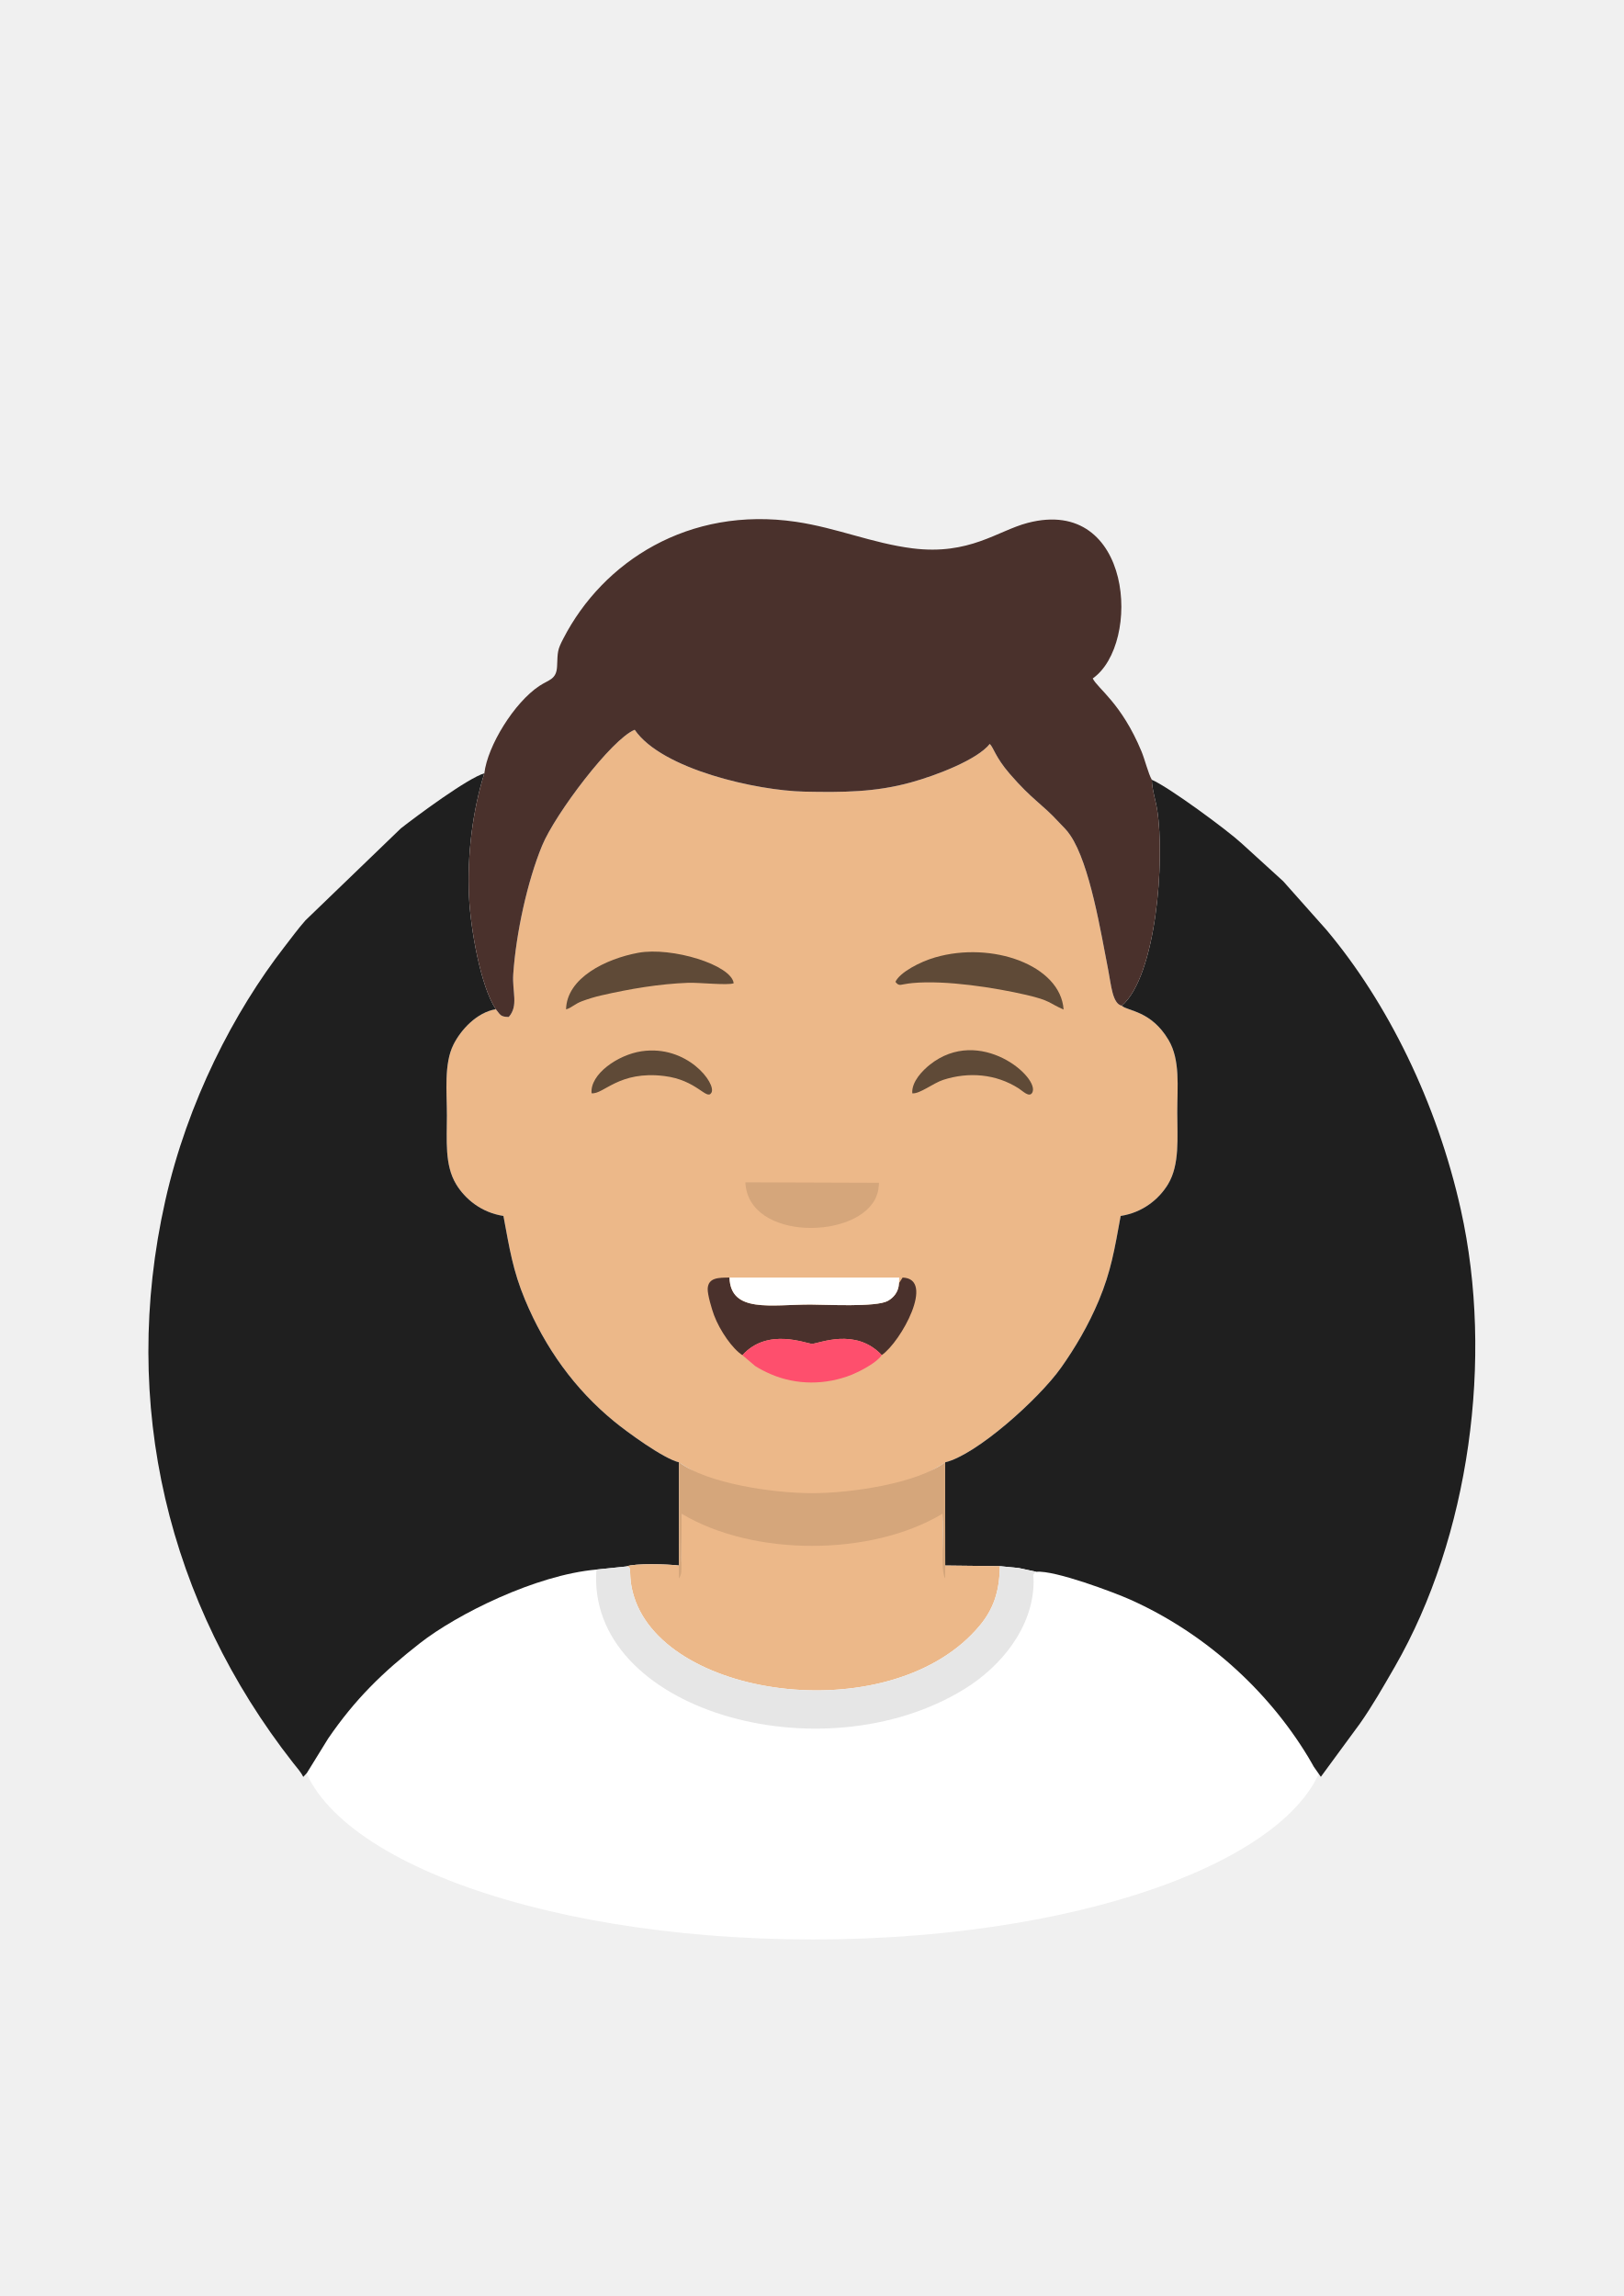
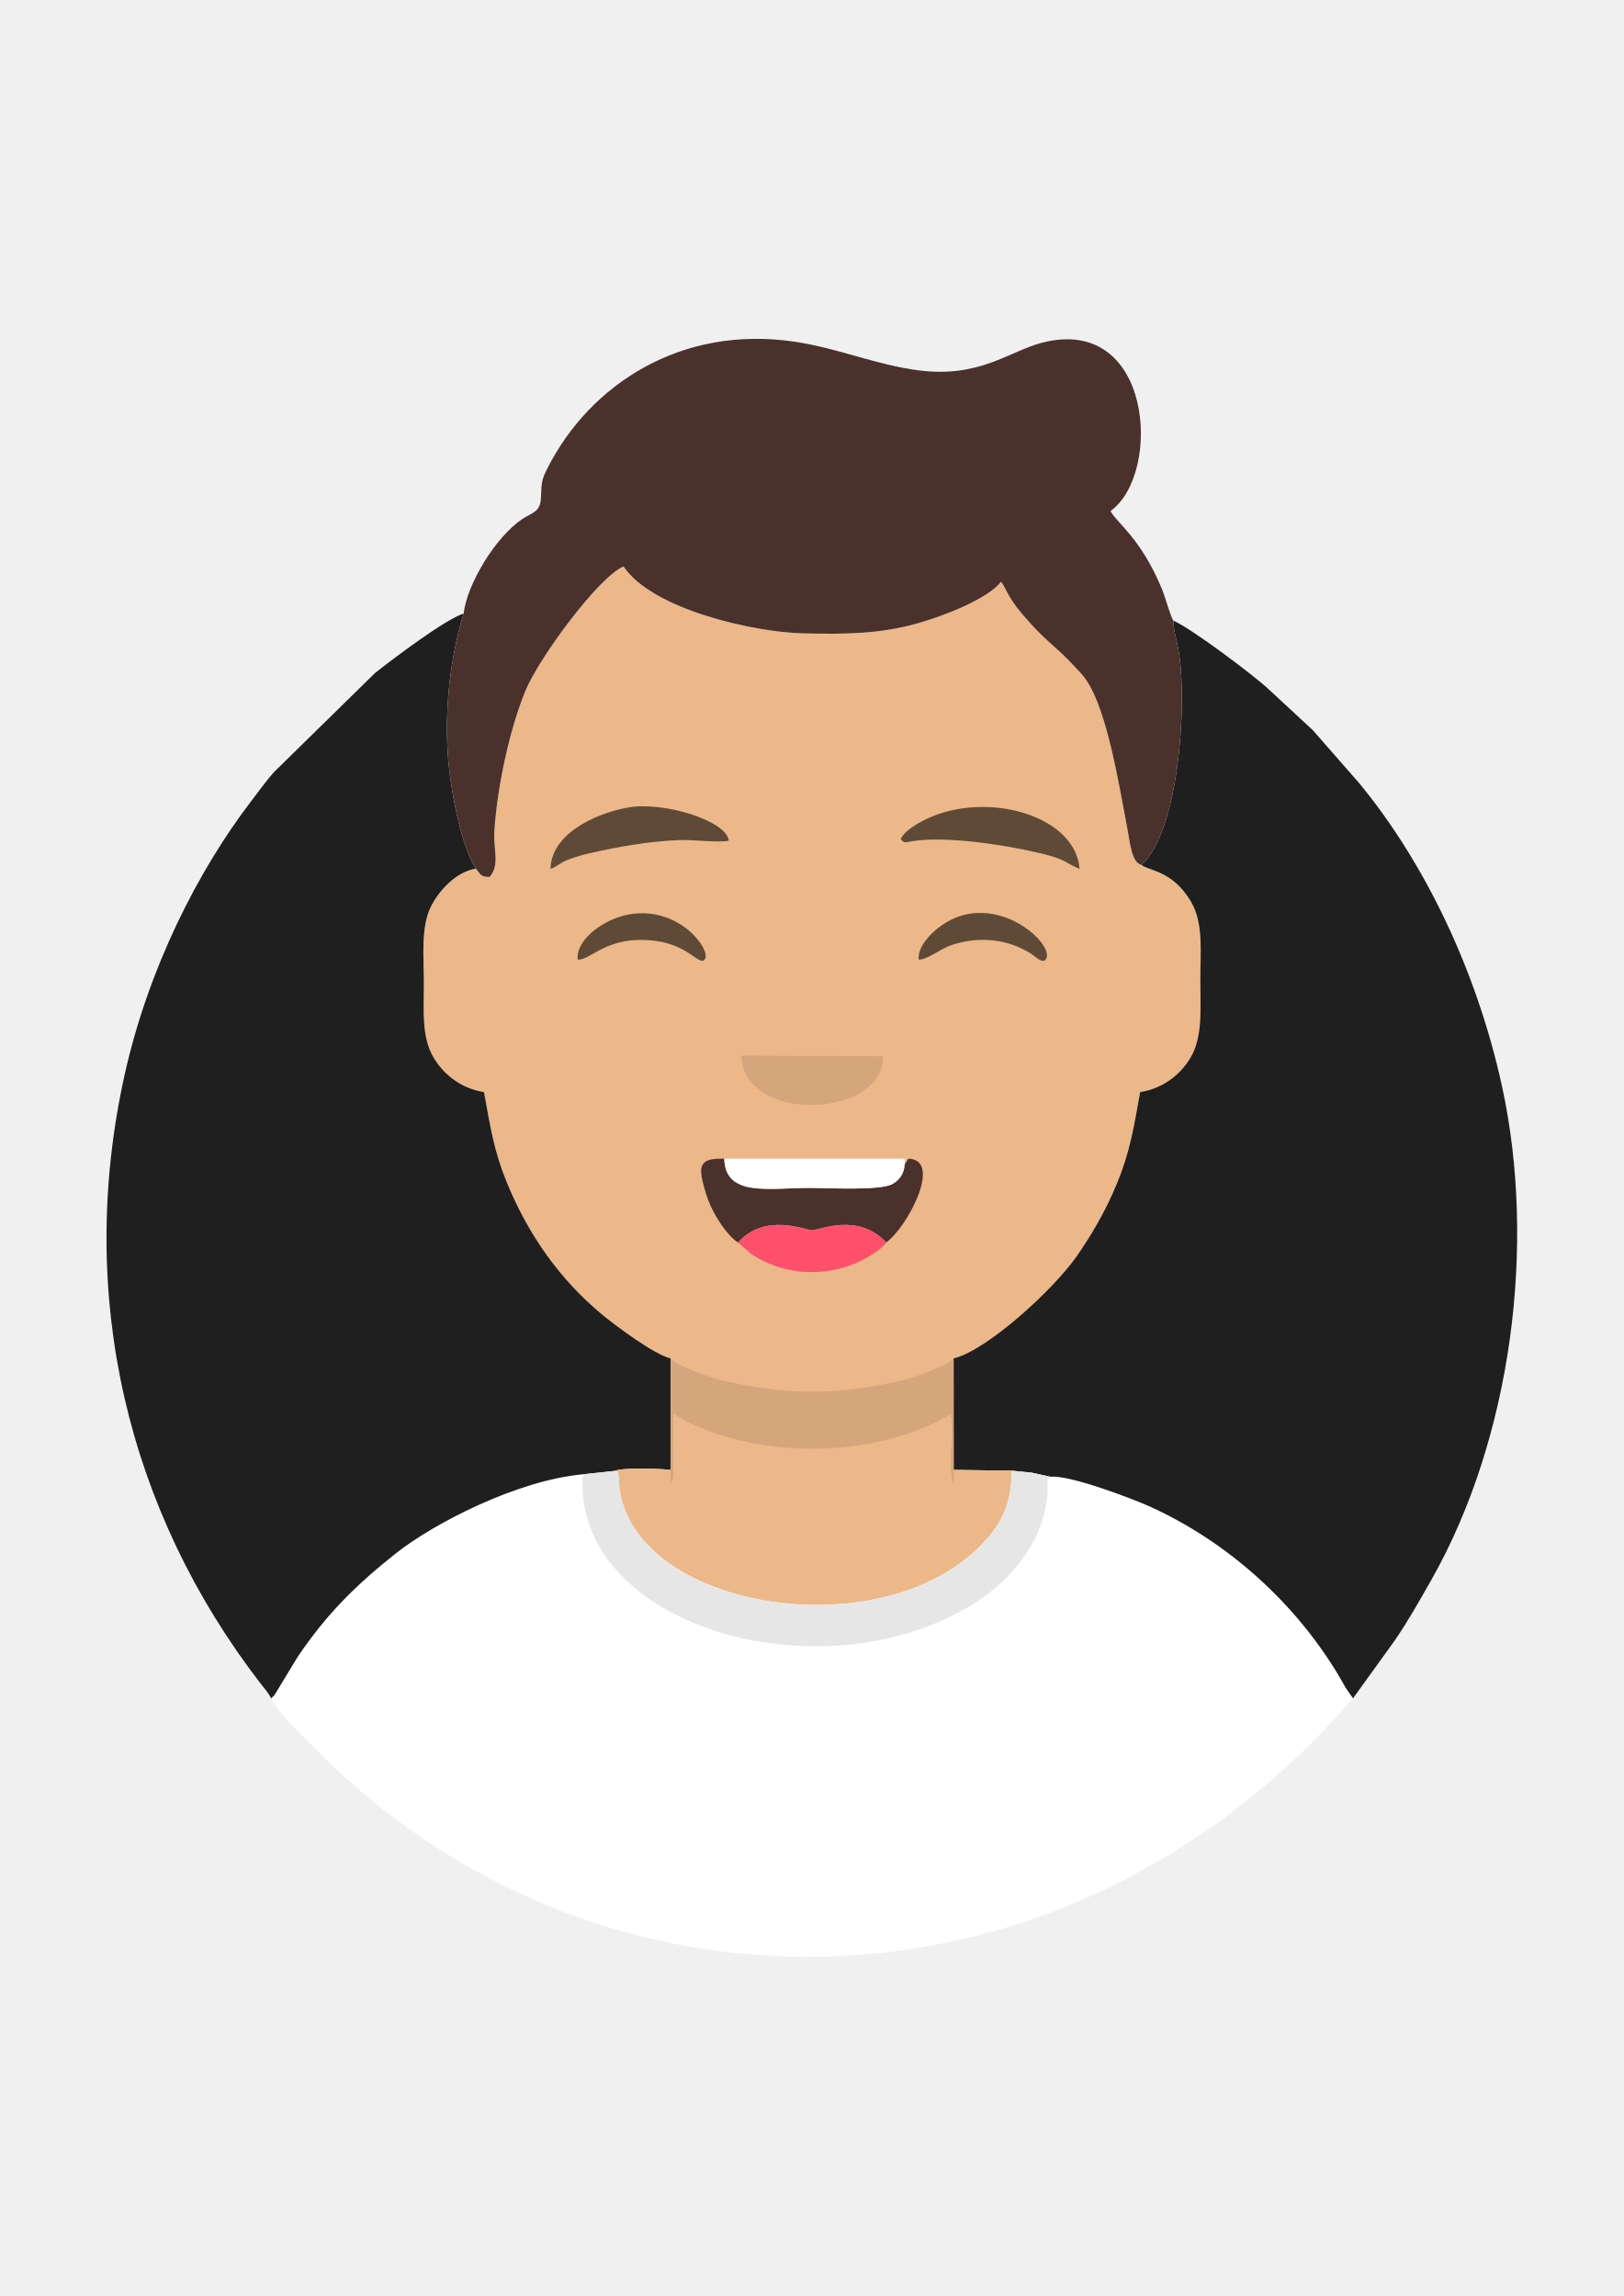
<svg xmlns="http://www.w3.org/2000/svg" xml:space="preserve" width="210mm" height="297mm" version="1.1" style="shape-rendering:geometricPrecision; text-rendering:geometricPrecision; image-rendering:optimizeQuality; fill-rule:evenodd; clip-rule:evenodd" viewBox="0 0 21000 29700">
  <defs>
    <style type="text/css">
   
    .fil0 {fill:white}
    .fil2 {fill:#1F1F1F}
    .fil3 {fill:#4A312C}
    .fil6 {fill:#5F4A37}
    .fil5 {fill:#D5A67B}
    .fil4 {fill:#E6E6E6}
    .fil1 {fill:#ECB889}
    .fil7 {fill:#FE4F6D}
    .fil8 {fill:white}
   
  </style>
  </defs>
  <g id="Camada_x0020_1">
-     <ellipse class="fil0" cx="10512" cy="22480" rx="6650" ry="2608" />
-     <path class="fil1" d="M6413 13055c-248,40 -455,270 -548,457 -125,248 -85,610 -85,919 0,317 -31,639 119,887 115,190 323,366 612,411 79,424 123,709 278,1081 262,629 645,1160 1154,1577 157,129 635,481 839,529 365,245 1211,642 1710,642 500,0 1366,-397 1732,-642 405,-96 1212,-819 1499,-1224 181,-256 351,-542 488,-868 159,-381 204,-663 283,-1095 290,-45 498,-221 613,-411 153,-254 119,-603 119,-928 0,-334 41,-676 -112,-936 -225,-382 -528,-373 -605,-444 -122,-26 -138,-270 -175,-458 -95,-483 -237,-1374 -492,-1748 -49,-73 -82,-98 -143,-164 -235,-255 -341,-285 -642,-633 -187,-218 -205,-335 -256,-384 -160,203 -689,407 -1020,498 -456,126 -875,130 -1381,119 -607,-13 -1839,-286 -2191,-800 -296,117 -1030,1090 -1198,1499 -191,463 -337,1134 -373,1663 -15,229 71,407 -58,553 -115,0 -112,-36 -167,-100z" />
-     <path class="fil2" d="M7714 20303l386 -40c109,-43 540,-30 680,-12l2 -1335c-204,-48 -682,-400 -839,-529 -509,-417 -892,-948 -1154,-1577 -155,-372 -199,-657 -278,-1081 -289,-45 -497,-221 -612,-411 -150,-248 -119,-570 -119,-887 0,-309 -40,-671 85,-919 93,-187 300,-417 548,-457 -196,-290 -329,-1046 -347,-1458 -25,-540 46,-1108 198,-1594 -214,63 -858,539 -1079,712l-1234 1190c-94,106 -181,226 -273,344 -648,835 -1253,2001 -1541,3285 -591,2634 40,5210 1655,7271 48,62 98,114 130,180l37 -39c3,-3 8,-8 11,-13l274 -444c348,-508 700,-853 1189,-1235 473,-370 1490,-881 2281,-951z" />
-     <path class="fil2" d="M14509 13010c77,71 380,62 605,444 153,260 112,602 112,936 0,325 34,674 -119,928 -115,190 -323,366 -613,411 -79,432 -124,714 -283,1095 -137,326 -307,612 -488,868 -287,405 -1094,1128 -1499,1224l1 1335 706 8c84,8 165,16 244,24l228 49c236,-24 1014,270 1213,359 951,425 1769,1155 2301,2033 31,51 49,85 75,130l91 130 505 -688c163,-232 302,-476 453,-738 963,-1674 1281,-3986 853,-5907 -309,-1390 -949,-2683 -1738,-3622l-560 -630 -538 -490c-185,-171 -942,-729 -1161,-822 2,123 49,261 70,393 100,644 -11,2143 -458,2530z" />
-     <path class="fil3" d="M6264 10003c-152,486 -223,1054 -198,1594 18,412 151,1168 347,1458 55,64 52,100 167,100 129,-146 43,-324 58,-553 36,-529 182,-1200 373,-1663 168,-409 902,-1382 1198,-1499 352,514 1584,787 2191,800 506,11 925,7 1381,-119 331,-91 860,-295 1020,-498 51,49 69,166 256,384 301,348 407,378 642,633 61,66 94,91 143,164 255,374 397,1265 492,1748 37,188 53,432 175,458 447,-387 558,-1886 458,-2530 -21,-132 -68,-270 -70,-393 -45,-77 -90,-262 -134,-368 -259,-625 -569,-814 -630,-943 633,-446 517,-2367 -842,-2012 -390,102 -753,422 -1491,329 -518,-66 -978,-265 -1504,-343 -1391,-205 -2497,516 -3009,1508 -80,153 -74,172 -82,361 -8,172 -106,172 -228,253 -326,215 -671,775 -713,1131z" />
-     <path class="fil1" d="M8780 20251c-140,-18 -571,-31 -680,12 92,-3 8,96 101,393 422,1338 3363,1716 4476,365 164,-200 252,-426 254,-762l-706 -8c-66,-78 -16,-528 -36,-743 -925,492 -2449,491 -3373,0l-3 572c1,84 5,126 -33,171z" />
-     <path class="fil4" d="M7714 20303c-137,1810 2906,2689 4762,1544 474,-292 885,-798 892,-1378 1,-103 -24,-96 35,-137l-228 -49c-79,-8 -160,-16 -244,-24 -2,336 -90,562 -254,762 -1113,1351 -4054,973 -4476,-365 -93,-297 -9,-396 -101,-393l-386 40z" />
-     <path class="fil5" d="M8780 20418c38,-51 34,-98 33,-192l3 -645c924,554 2448,555 3373,0 20,243 -30,749 36,837l-1 -1503c-366,276 -1221,400 -1721,400 -500,0 -1356,-124 -1721,-400l-2 1503z" />
-     <path class="fil3" d="M9602 17530c326,-363 828,-147 901,-147 82,0 560,-217 901,146 250,-173 696,-989 270,-1003l-47 73c-5,116 -73,189 -145,229 -151,84 -805,47 -1000,47 -507,0 -1034,114 -1047,-349 -140,1 -274,-1 -282,143 -4,77 56,274 82,344 77,204 240,436 367,517z" />
-     <path class="fil5" d="M11369 15300l-1729 -6c36,770 1486,742 1698,173 24,-65 24,-96 31,-167z" />
-     <path class="fil6" d="M7321 13057c73,-21 109,-69 204,-105 78,-29 163,-56 252,-76 367,-84 747,-149 1124,-163 138,-5 514,36 588,6 -28,-238 -802,-474 -1235,-394 -420,78 -924,325 -933,732z" />
-     <path class="fil6" d="M11581 12701c54,67 57,30 224,15 426,-39 1056,58 1470,154 318,74 287,105 481,189 -39,-573 -926,-889 -1663,-674 -194,56 -456,193 -512,316z" />
-     <path class="fil7" d="M9602 17530l166 141c64,41 133,75 204,106 329,141 707,141 1046,5 97,-39 271,-132 347,-208 30,-30 18,-17 39,-45 -341,-363 -819,-146 -901,-146 -73,0 -575,-216 -901,147z" />
-     <path class="fil8" d="M11627 16599l3 -73 -2195 0c13,463 540,349 1047,349 195,0 849,37 1000,-47 72,-40 140,-113 145,-229z" />
-     <path class="fil6" d="M11799 14143c97,9 266,-130 399,-174 330,-107 683,-78 977,110 51,32 136,123 175,56 110,-190 -677,-880 -1327,-360 -84,67 -236,216 -224,368z" />
-     <path class="fil6" d="M7651 14142c156,18 352,-296 941,-223 424,52 548,320 609,216 68,-116 -311,-625 -906,-536 -303,46 -666,295 -644,543z" />
+     <path class="fil0" d="M17876 16412c-446,-805 -3347,1158 -5365,1409 -25,222 -339,773 -456,955 -381,593 -899,1069 -1540,1430 -3642,1173 -2619,-6933 -7008,1764 94,207 460,526 676,757 3644,3586 9594,3544 13316,-758 332,-1319 601,-4605 377,-5557z" />
+     <path class="fil1" d="M6155 11236c-264,43 -483,292 -583,494 -132,268 -90,659 -90,994 0,342 -33,690 127,958 122,205 342,396 651,445 83,458 130,766 295,1168 278,680 686,1254 1227,1705 167,139 674,519 891,572 388,265 1288,694 1819,694 531,0 1452,-429 1841,-694 430,-104 1288,-885 1593,-1323 193,-277 374,-586 519,-939 170,-411 217,-717 301,-1183 308,-49 529,-240 651,-445 163,-274 127,-651 127,-1003 0,-361 44,-731 -118,-1011 -240,-414 -562,-404 -644,-481 -129,-28 -147,-292 -186,-494 -101,-523 -252,-1486 -523,-1890 -52,-79 -87,-106 -152,-178 -250,-275 -362,-307 -682,-684 -200,-235 -219,-362 -273,-415 -170,220 -732,440 -1085,539 -484,136 -930,140 -1468,128 -645,-14 -1955,-309 -2328,-865 -315,127 -1096,1179 -1275,1621 -202,500 -358,1226 -396,1797 -16,248 76,440 -62,598 -122,0 -118,-39 -177,-108z" />
+     <path class="fil2" d="M7538 19071l410 -44c116,-46 575,-31 724,-13l1 -1442c-217,-53 -724,-433 -891,-572 -541,-451 -949,-1025 -1227,-1705 -165,-402 -212,-710 -295,-1168 -309,-49 -529,-240 -651,-445 -160,-268 -127,-616 -127,-958 0,-335 -42,-726 90,-994 100,-202 319,-451 583,-494 -208,-313 -350,-1131 -369,-1576 -26,-584 49,-1198 210,-1723 -227,68 -912,583 -1147,770l-1311 1286c-100,115 -193,244 -290,371 -690,903 -1332,2164 -1639,3552 -628,2847 42,5631 1760,7860 51,66 104,122 138,194l40 -41c3,-4 7,-10 10,-14l292 -481c370,-549 744,-922 1264,-1335 503,-400 1584,-952 2425,-1028z" />
+     <path class="fil2" d="M14762 11187c82,77 404,67 644,481 162,280 118,650 118,1011 0,352 36,729 -127,1003 -122,205 -343,396 -651,445 -84,466 -131,772 -301,1183 -145,353 -326,662 -519,939 -305,438 -1163,1219 -1593,1323l1 1442 750 10c90,9 176,16 260,26l242 53c252,-27 1078,291 1290,387 1011,460 1881,1249 2446,2198 33,56 52,92 80,141l97 140 536 -743c174,-252 321,-515 482,-798 1024,-1810 1362,-4309 907,-6386 -329,-1502 -1009,-2900 -1848,-3915l-596 -681 -571 -529c-197,-185 -1002,-789 -1234,-889 2,133 52,281 74,425 107,696 -11,2316 -487,2734z" />
+     <path class="fil3" d="M5996 7937c-161,525 -236,1139 -210,1723 19,445 161,1263 369,1576 59,69 55,108 177,108 138,-158 46,-350 62,-598 38,-571 194,-1297 396,-1797 179,-442 960,-1494 1275,-1621 373,556 1683,851 2328,865 538,12 984,8 1468,-128 353,-99 915,-319 1085,-539 54,53 73,180 273,415 320,377 432,409 682,684 65,72 100,99 152,178 271,404 422,1367 523,1890 39,202 57,466 186,494 476,-418 594,-2038 487,-2734 -22,-144 -72,-292 -74,-425 -48,-83 -96,-283 -143,-398 -275,-675 -605,-880 -669,-1020 672,-481 549,-2558 -896,-2174 -415,110 -801,456 -1585,355 -551,-71 -1039,-286 -1599,-370 -1478,-222 -2654,558 -3199,1629 -84,166 -78,186 -88,391 -8,186 -111,186 -241,273 -347,233 -713,838 -759,1223z" />
+     <path class="fil1" d="M8672 19014c-149,-18 -608,-33 -724,13 99,-3 9,104 108,426 448,1446 3575,1855 4758,394 175,-216 269,-460 270,-823l-750 -10c-70,-84 -17,-570 -38,-802 -984,532 -2604,531 -3586,0l-4 618c2,91 6,136 -34,184z" />
+     <path class="fil4" d="M7538 19071c-146,1957 3089,2907 5063,1669 503,-315 941,-862 948,-1489 1,-112 -26,-104 37,-148l-242 -53c-84,-10 -170,-17 -260,-26 -1,363 -95,607 -270,823 -1183,1461 -4310,1052 -4758,-394 -99,-322 -9,-429 -108,-426l-410 44z" />
+     <path class="fil5" d="M8672 19195c40,-55 36,-105 34,-208l4 -696c982,598 2602,599 3586,0 21,262 -32,810 38,904l-1 -1624c-389,298 -1299,432 -1830,432 -531,0 -1442,-134 -1830,-432l-1 1624z" />
+     <path class="fil3" d="M9545 16073c347,-392 880,-159 958,-159 87,0 596,-234 958,158 266,-186 740,-1069 287,-1084l-49 79c-6,125 -78,204 -155,248 -160,91 -855,51 -1063,51 -539,0 -1099,123 -1114,-378 -148,1 -291,-1 -299,155 -4,83 59,296 88,371 81,221 254,472 389,559z" />
+     <path class="fil5" d="M11424 13663l-1838 -7c38,832 1580,803 1805,187 26,-70 25,-103 33,-180z" />
+     <path class="fil6" d="M7120 11239c78,-24 116,-75 217,-114 83,-32 173,-61 268,-83 390,-90 794,-161 1195,-176 147,-5 547,39 626,7 -30,-258 -853,-513 -1313,-426 -447,85 -983,352 -993,792z" />
+     <path class="fil6" d="M11649 10853c58,73 61,33 239,17 452,-43 1122,63 1562,166 338,80 305,114 512,204 -42,-619 -985,-961 -1768,-728 -206,61 -485,208 -545,341z" />
+     <path class="fil7" d="M9545 16073l177 153c68,45 141,81 216,114 350,152 752,153 1113,6 103,-42 287,-143 368,-225 32,-33 20,-19 42,-49 -362,-392 -871,-158 -958,-158 -78,0 -611,-233 -958,159z" />
+     <path class="fil8" d="M11699 15067l3 -79 -2335 0c15,501 575,378 1114,378 208,0 903,40 1063,-51 77,-44 149,-123 155,-248z" />
+     <path class="fil6" d="M11881 12412c103,10 283,-140 425,-187 350,-116 725,-86 1038,118 54,35 144,133 186,60 117,-205 -720,-950 -1410,-389 -90,73 -252,234 -239,398z" />
+     <path class="fil6" d="M7471 12412c166,19 374,-321 1001,-242 451,56 582,347 647,233 72,-125 -330,-675 -963,-578 -323,49 -709,318 -685,587z" />
  </g>
</svg>
